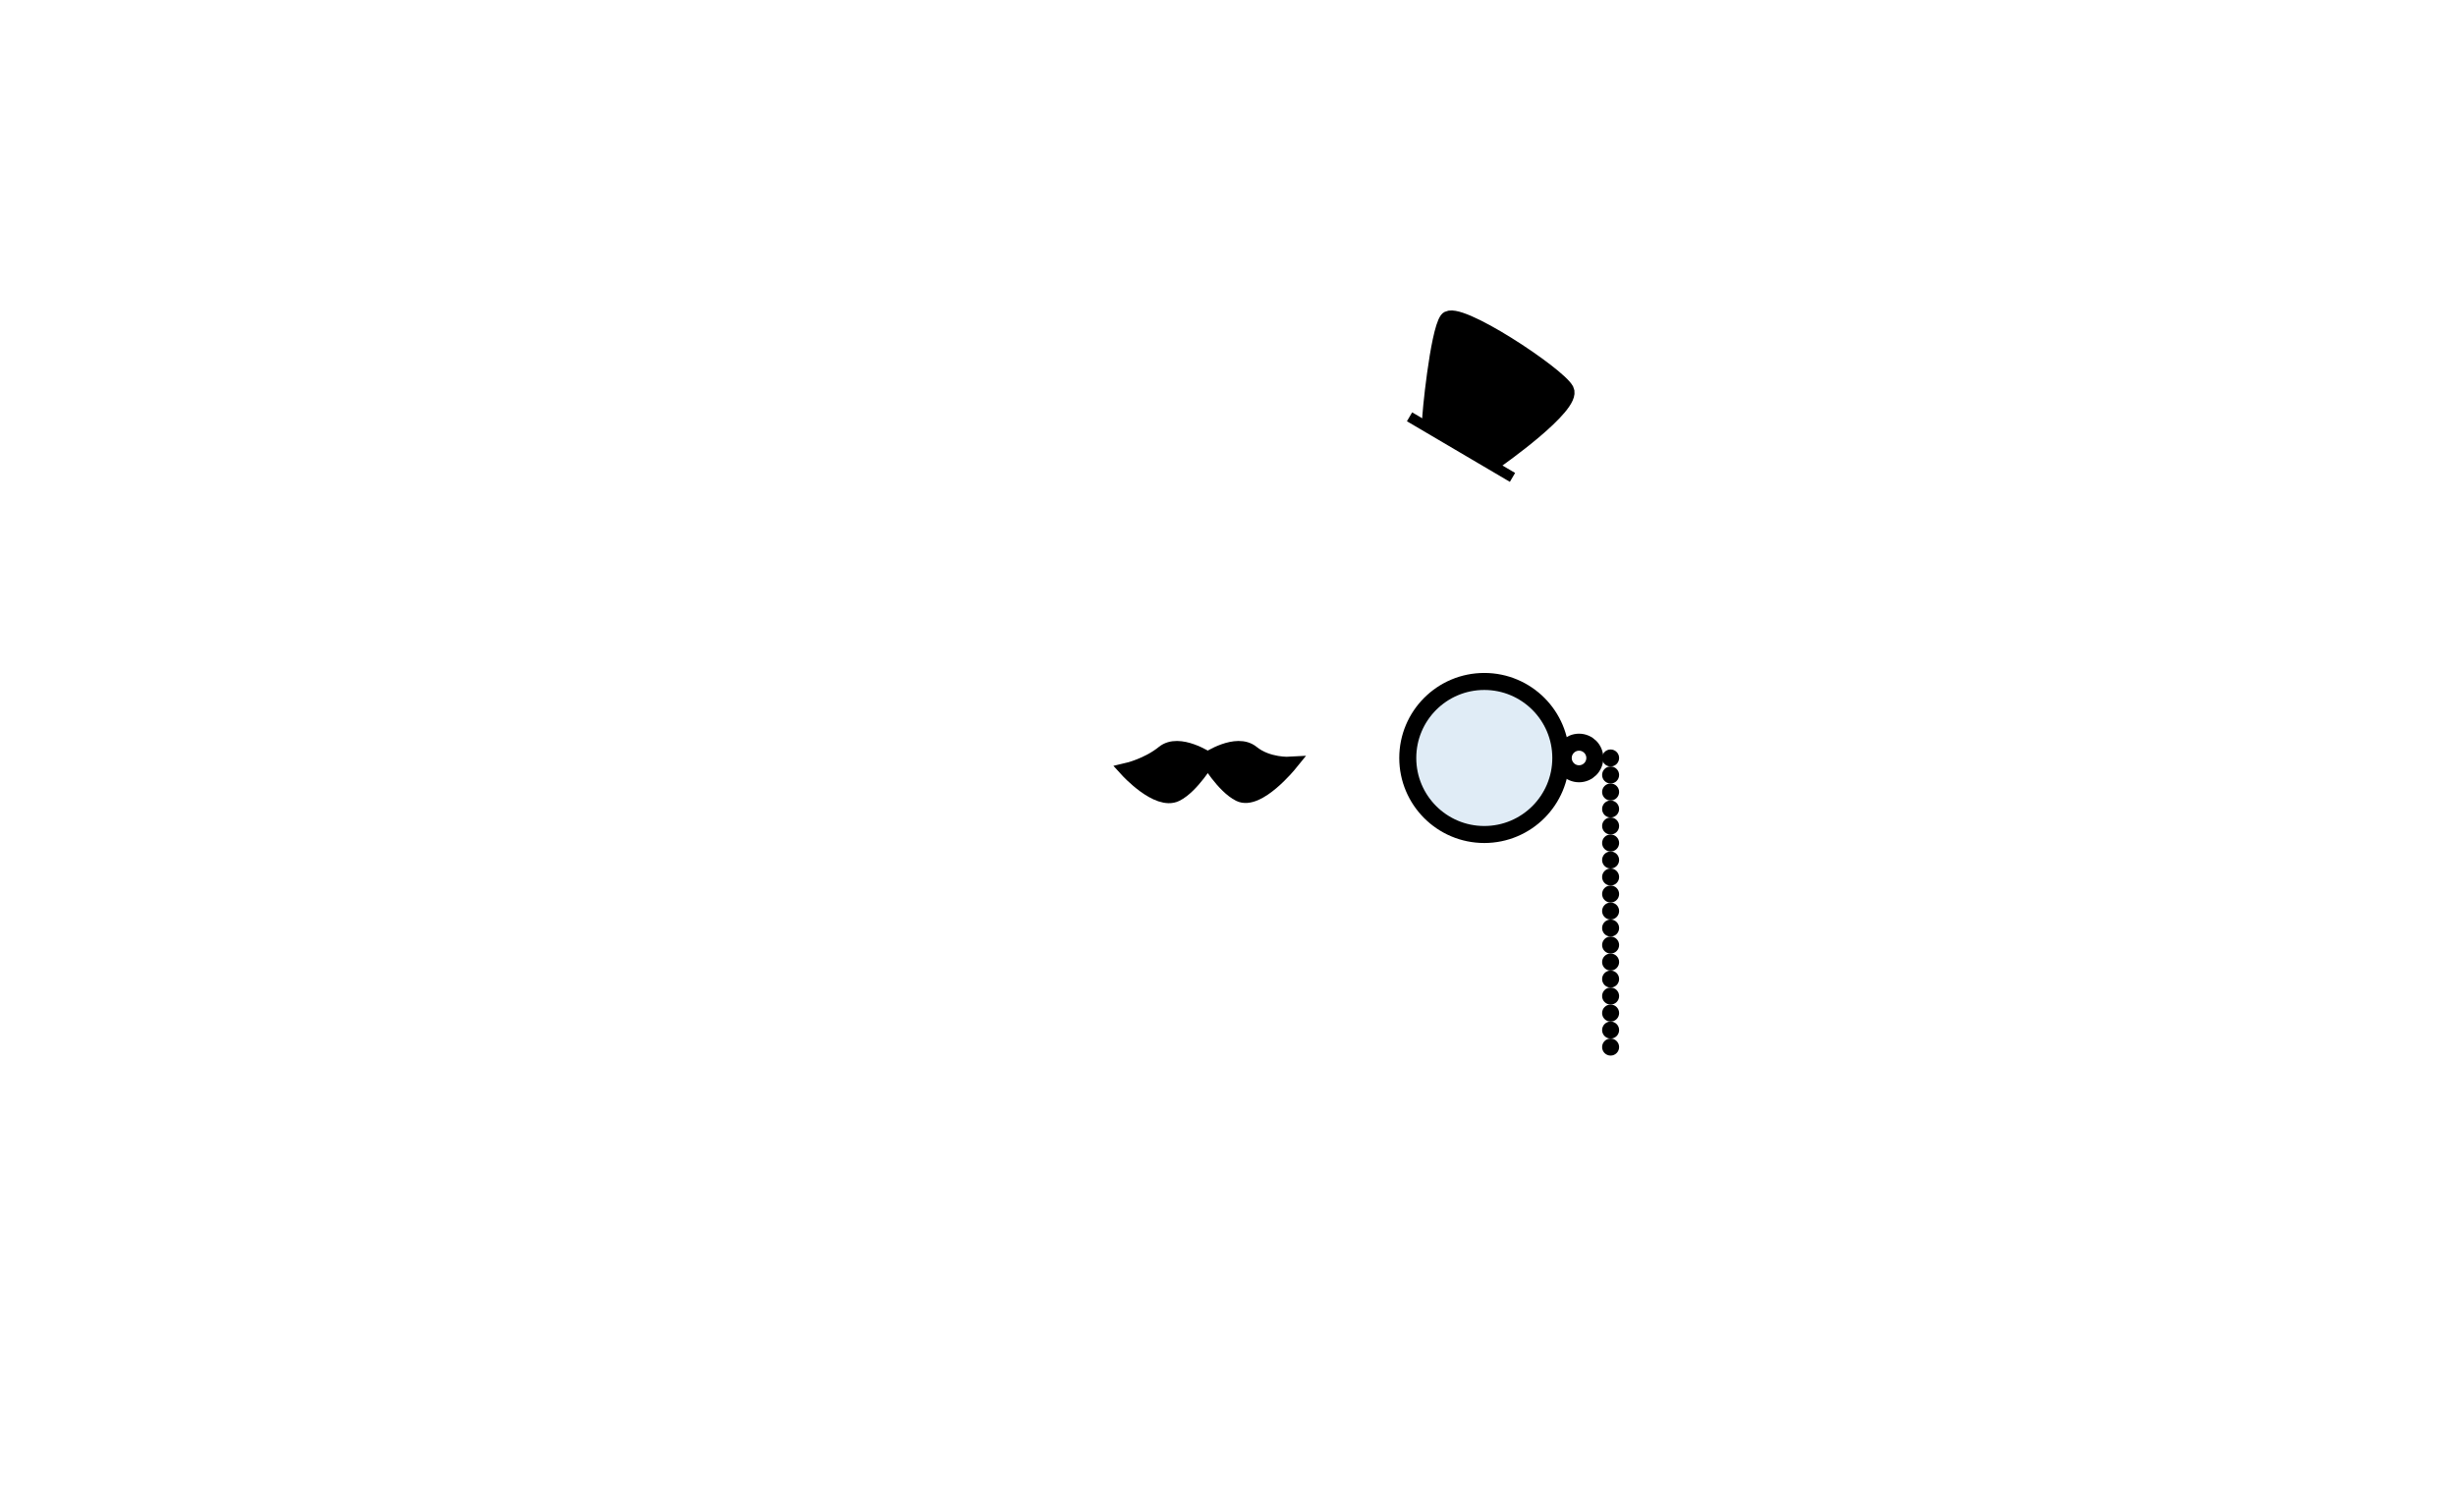
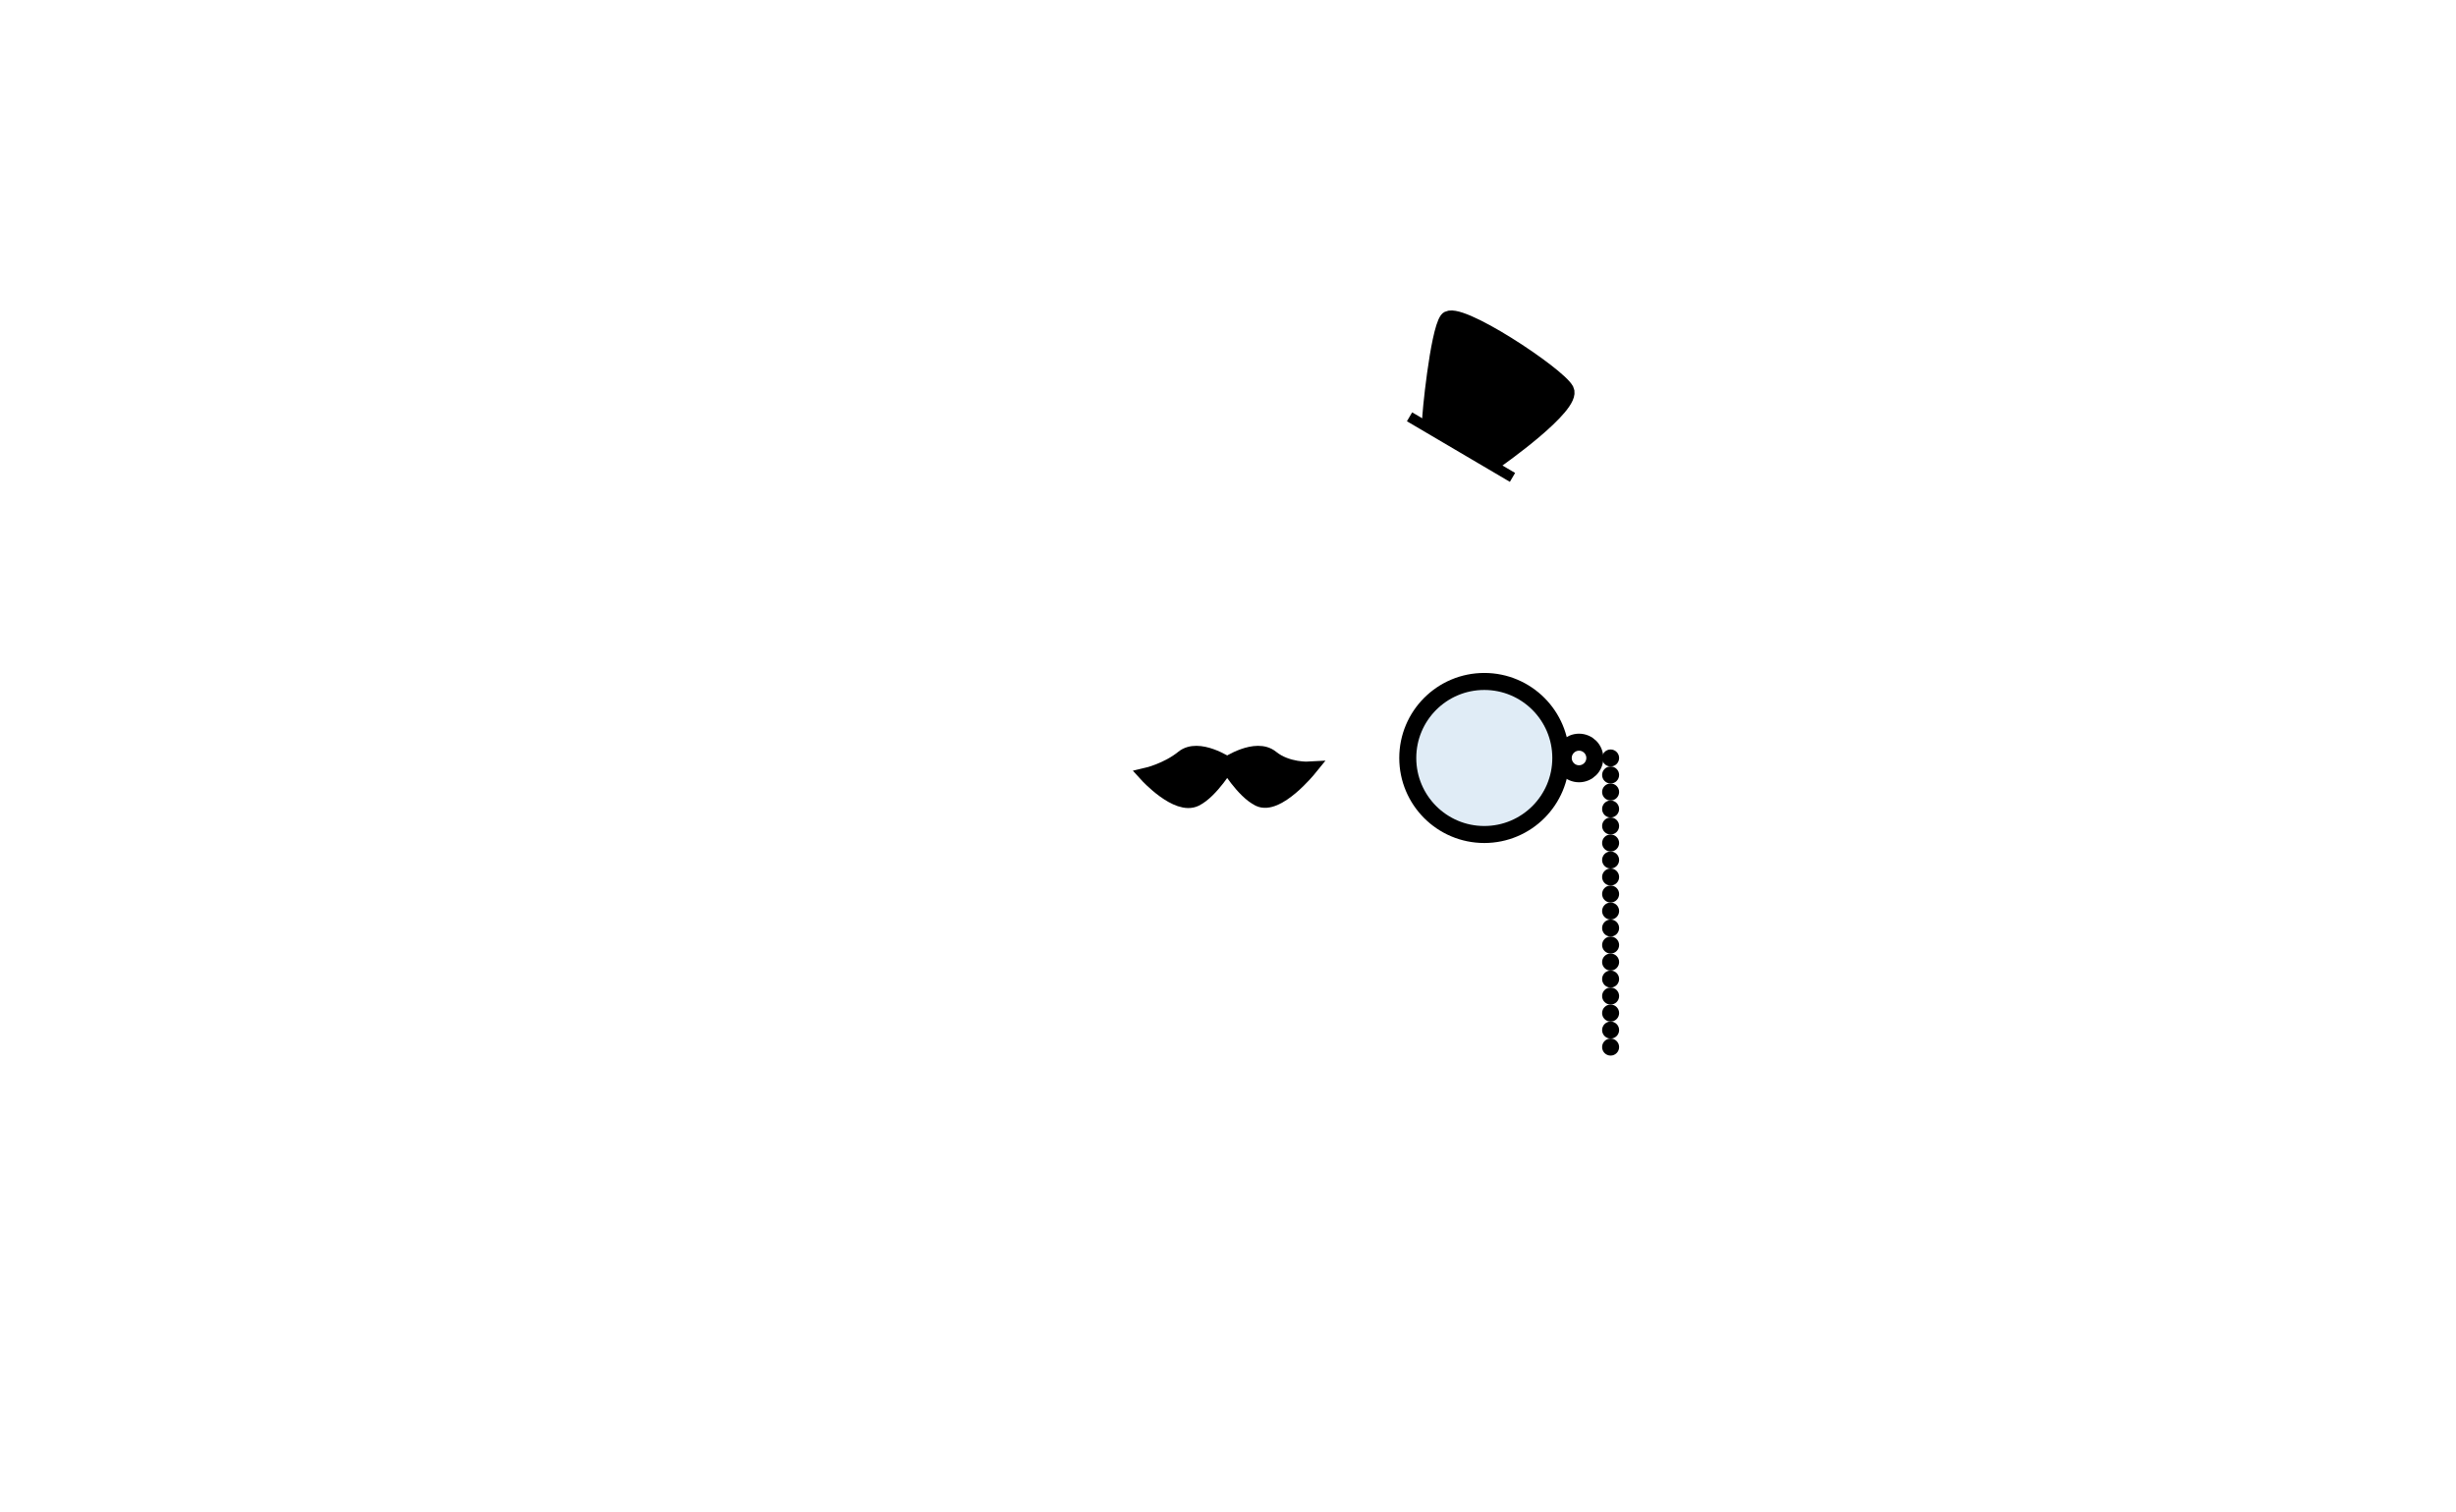
<svg xmlns="http://www.w3.org/2000/svg" width="1011" height="622" viewBox="0 0 1011 622" fill="none">
  <circle cx="650" cy="312" r="6.5" stroke="black" stroke-width="7" />
  <circle cx="663" cy="312" r="3" fill="black" />
  <circle cx="663" cy="312" r="3" stroke="black" />
  <circle cx="663" cy="319" r="3" fill="black" />
  <circle cx="663" cy="319" r="3" stroke="black" />
  <circle cx="663" cy="326" r="3" fill="black" />
  <circle cx="663" cy="326" r="3" stroke="black" />
  <circle cx="663" cy="354" r="3" fill="black" />
  <circle cx="663" cy="354" r="3" stroke="black" />
  <circle cx="663" cy="361" r="3" fill="black" />
  <circle cx="663" cy="361" r="3" stroke="black" />
  <circle cx="663" cy="368" r="3" fill="black" />
  <circle cx="663" cy="368" r="3" stroke="black" />
  <circle cx="663" cy="333" r="3" fill="black" />
  <circle cx="663" cy="333" r="3" stroke="black" />
  <circle cx="663" cy="340" r="3" fill="black" />
  <circle cx="663" cy="340" r="3" stroke="black" />
  <circle cx="663" cy="347" r="3" fill="black" />
  <circle cx="663" cy="347" r="3" stroke="black" />
  <circle cx="663" cy="375" r="3" fill="black" />
  <circle cx="663" cy="375" r="3" stroke="black" />
  <circle cx="663" cy="382" r="3" fill="black" />
  <circle cx="663" cy="382" r="3" stroke="black" />
  <circle cx="663" cy="389" r="3" fill="black" />
  <circle cx="663" cy="389" r="3" stroke="black" />
  <circle cx="663" cy="417" r="3" fill="black" />
  <circle cx="663" cy="417" r="3" stroke="black" />
  <circle cx="663" cy="424" r="3" fill="black" />
  <circle cx="663" cy="424" r="3" stroke="black" />
  <circle cx="663" cy="431" r="3" fill="black" />
  <circle cx="663" cy="431" r="3" stroke="black" />
  <circle cx="663" cy="396" r="3" fill="black" />
  <circle cx="663" cy="396" r="3" stroke="black" />
  <circle cx="663" cy="403" r="3" fill="black" />
  <circle cx="663" cy="403" r="3" stroke="black" />
  <circle cx="663" cy="410" r="3" fill="black" />
  <circle cx="663" cy="410" r="3" stroke="black" />
  <circle cx="611" cy="312" r="31.5" fill="#B2D0E9" fill-opacity="0.4" stroke="black" stroke-width="7" />
-   <path d="M515.423 309.787C508.95 304.526 497 312.556 497 312.556C497 312.556 503.597 323.696 510.194 326.954C517.836 330.728 531 314.5 531 314.5C531 314.5 521.895 315.048 515.423 309.787Z" fill="black" stroke="black" stroke-width="6" />
-   <path d="M478.916 309.787C485.389 304.526 497.339 312.556 497.339 312.556C497.339 312.556 490.742 323.696 484.144 326.954C476.503 330.728 464 317 464 317C464 317 472.444 315.048 478.916 309.787Z" fill="black" stroke="black" stroke-width="6" />
+   <path d="M523.423 311.787C516.95 306.526 505 314.556 505 314.556C505 314.556 511.597 325.696 518.194 328.954C525.836 332.728 539 316.5 539 316.5C539 316.5 529.895 317.048 523.423 311.787Z" fill="black" stroke="black" stroke-width="6" />
+   <path d="M486.916 311.787C493.389 306.526 505.339 314.556 505.339 314.556C505.339 314.556 498.742 325.696 492.144 328.954C484.503 332.728 472 319 472 319C472 319 480.444 317.048 486.916 311.787Z" fill="black" stroke="black" stroke-width="6" />
  <rect width="49.176" height="4.252" transform="matrix(-0.861824 -0.507208 -0.507208 0.861824 623.689 194.676)" fill="black" />
  <path d="M644.91 160.487C648.309 167.067 616.073 189.644 616.073 189.644C616.073 189.644 588.699 174.77 588.426 173.373C588.153 171.977 591.673 136.759 595.58 131.455C599.487 126.151 641.51 153.908 644.91 160.487Z" fill="black" stroke="black" stroke-width="6" />
</svg>
